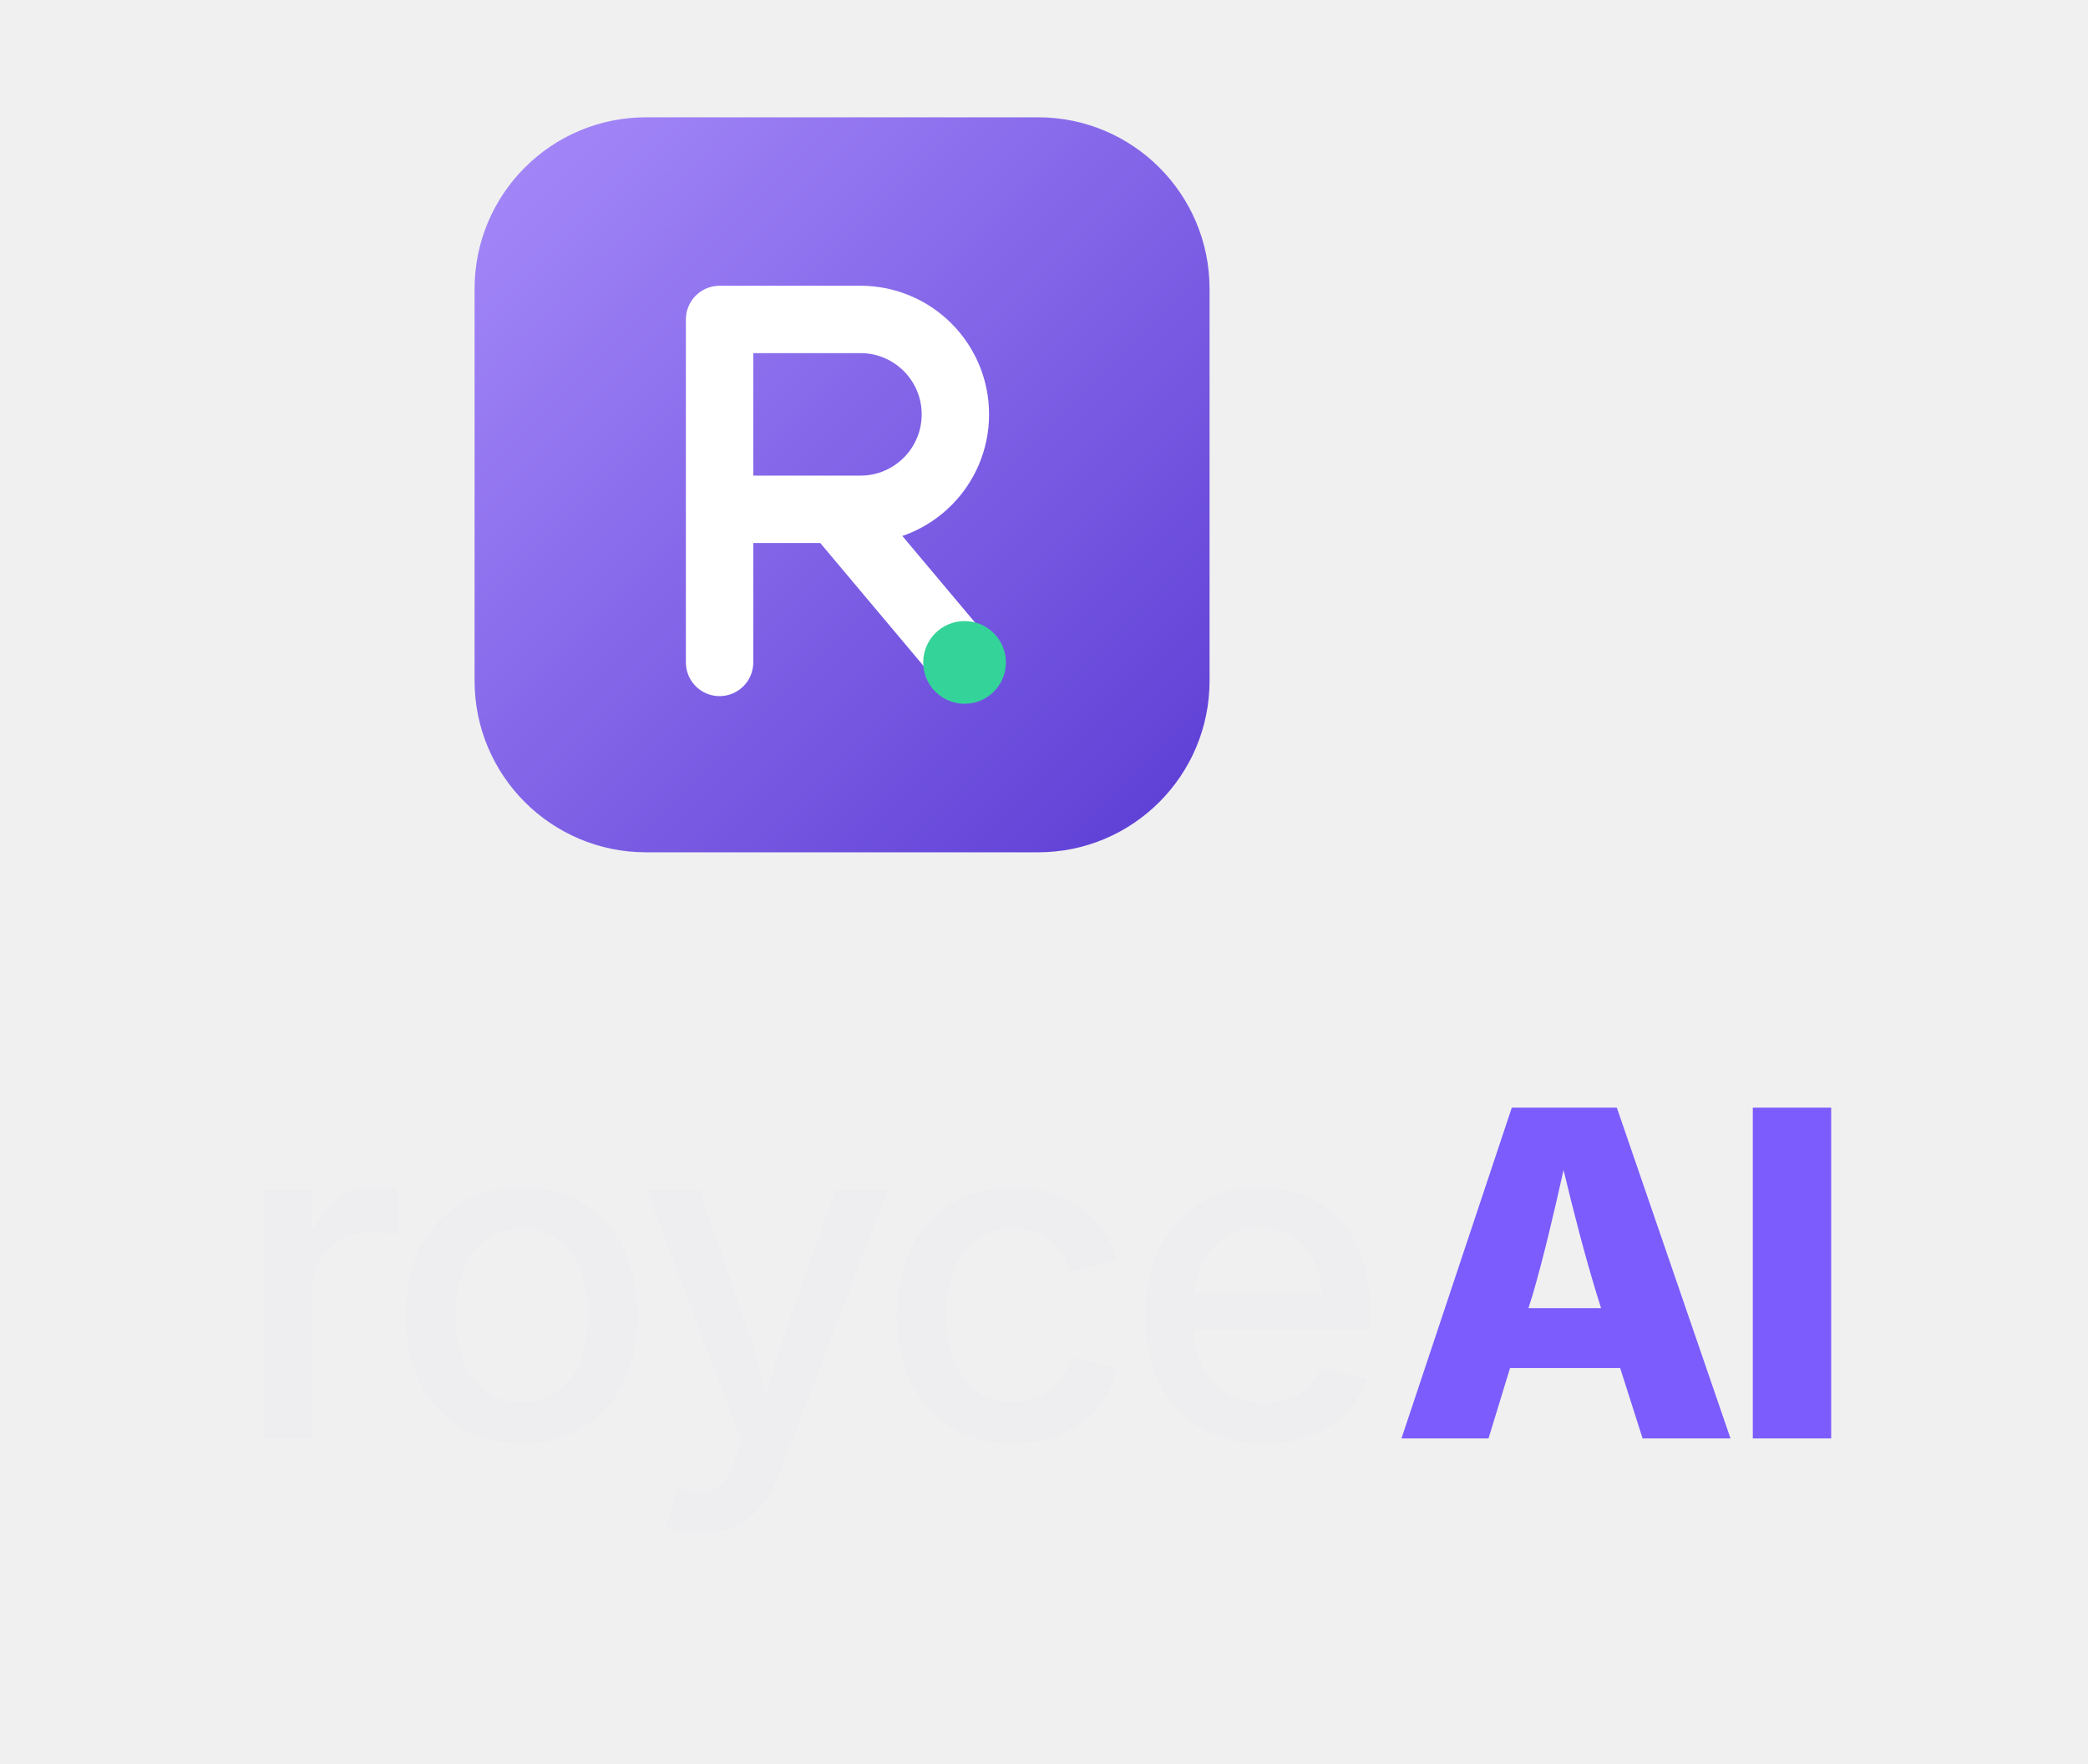
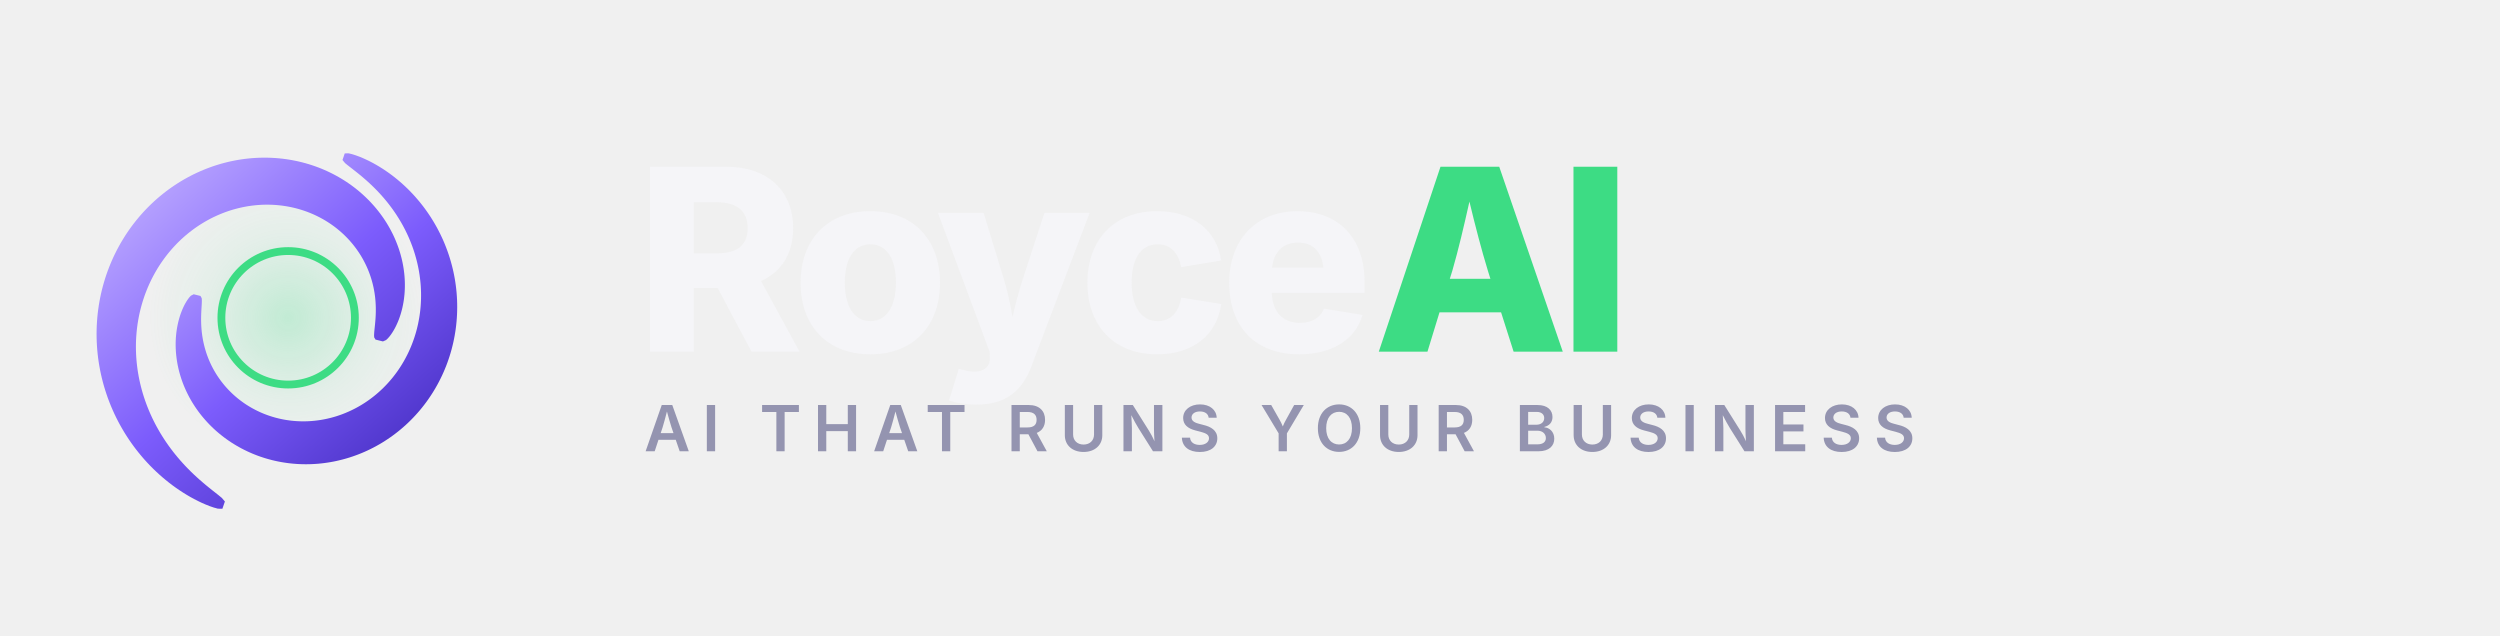
- <svg xmlns="http://www.w3.org/2000/svg" viewBox="0 0 900 760" width="900" height="760" role="img" aria-label="RoyceAI">
+ <svg xmlns="http://www.w3.org/2000/svg" viewBox="0 0 1180 300" width="1180" height="300" role="img" aria-label="RoyceAI — eye of the hurricane">
  <defs>
-     <linearGradient id="g" x1="0" y1="0" x2="1" y2="1">
-       <stop offset="0%" stop-color="#a78bfa" />
-       <stop offset="100%" stop-color="#5b3cd4" />
+     <linearGradient id="l-g" x1="0.1" y1="0" x2="0.9" y2="1">
+       <stop offset="0%" stop-color="#c3b2ff" />
+       <stop offset="52%" stop-color="#7c5cfc" />
+       <stop offset="100%" stop-color="#452dc0" />
    </linearGradient>
+     <radialGradient id="l-e" cx="50%" cy="50%" r="50%">
+       <stop offset="0%" stop-color="#3ddc84" stop-opacity="0.26" />
+       <stop offset="58%" stop-color="#3ddc84" stop-opacity="0.07" />
+       <stop offset="100%" stop-color="#3ddc84" stop-opacity="0" />
+     </radialGradient>
  </defs>
-   <g transform="translate(194,40) scale(0.66)">
-     <rect x="16" y="16" width="480" height="480" rx="112" fill="url(#g)" />
-     <path d="M 176 372 L 176 148 L 268 148 A 62 62 0 0 1 268 272 L 198 272 M 252 272 L 336 372" fill="none" stroke="#ffffff" stroke-width="44" stroke-linecap="round" stroke-linejoin="round" />
-     <circle cx="336" cy="372" r="27" fill="#34d399" />
+   <g transform="translate(10,24) scale(0.4922)">
+     <circle cx="256" cy="256" r="134.0" fill="url(#l-e)" />
+     <path d="M346.90 278.66 L349.91 277.33 L351.71 275.63 L353.27 273.83 L354.68 271.95 L355.99 270.01 L357.21 268.02 L358.35 265.98 L359.42 263.89 L360.42 261.76 L361.36 259.60 L362.23 257.39 L363.03 255.15 L363.78 252.88 L364.46 250.57 L365.09 248.24 L365.65 245.88 L366.15 243.49 L366.59 241.08 L366.97 238.65 L367.28 236.20 L367.54 233.72 L367.73 231.23 L367.86 228.72 L367.93 226.20 L367.94 223.66 L367.88 221.11 L367.76 218.56 L367.58 215.99 L367.33 213.42 L367.02 210.84 L366.65 208.25 L366.21 205.67 L365.71 203.08 L365.15 200.50 L364.52 197.91 L363.82 195.33 L363.07 192.76 L362.25 190.19 L361.36 187.64 L360.41 185.09 L359.40 182.55 L358.33 180.03 L357.19 177.52 L355.99 175.03 L354.72 172.56 L353.40 170.11 L352.01 167.67 L350.56 165.26 L349.05 162.88 L347.48 160.52 L345.84 158.19 L344.15 155.88 L342.40 153.61 L340.59 151.37 L338.72 149.16 L336.80 146.99 L334.82 144.85 L332.78 142.75 L330.69 140.69 L328.54 138.67 L326.34 136.69 L324.09 134.75 L321.79 132.86 L319.43 131.01 L317.03 129.21 L314.58 127.46 L312.08 125.76 L309.53 124.11 L306.94 122.51 L304.30 120.97 L301.62 119.48 L298.90 118.04 L296.13 116.66 L293.33 115.34 L290.49 114.08 L287.61 112.87 L284.70 111.73 L281.75 110.65 L278.77 109.64 L275.75 108.68 L272.71 107.79 L269.63 106.97 L266.53 106.21 L263.41 105.52 L260.26 104.90 L257.08 104.34 L253.89 103.86 L250.67 103.44 L247.44 103.09 L244.19 102.82 L240.92 102.62 L237.65 102.48 L234.35 102.43 L231.05 102.44 L227.74 102.53 L224.43 102.69 L221.11 102.92 L217.78 103.23 L214.45 103.61 L211.13 104.07 L207.80 104.60 L204.48 105.21 L201.16 105.89 L197.85 106.65 L194.55 107.48 L191.26 108.39 L187.98 109.37 L184.71 110.43 L181.46 111.56 L178.23 112.77 L175.02 114.05 L171.82 115.40 L168.65 116.83 L165.50 118.33 L162.38 119.90 L159.29 121.55 L156.22 123.26 L153.19 125.05 L150.19 126.91 L147.22 128.84 L144.29 130.84 L141.39 132.90 L138.54 135.04 L135.72 137.24 L132.95 139.51 L130.22 141.84 L127.54 144.24 L124.90 146.71 L122.32 149.23 L119.78 151.82 L117.29 154.47 L114.86 157.17 L112.48 159.94 L110.16 162.77 L107.90 165.65 L105.69 168.58 L103.54 171.57 L101.46 174.61 L99.44 177.71 L97.48 180.85 L95.58 184.04 L93.76 187.28 L92.00 190.57 L90.30 193.90 L88.68 197.27 L87.13 200.69 L85.65 204.14 L84.25 207.63 L82.91 211.16 L81.66 214.73 L80.47 218.33 L79.37 221.96 L78.34 225.62 L77.39 229.31 L76.52 233.02 L75.73 236.76 L75.02 240.53 L74.39 244.31 L73.84 248.12 L73.37 251.94 L72.99 255.78 L72.69 259.64 L72.47 263.50 L72.34 267.38 L72.29 271.26 L72.33 275.16 L72.45 279.05 L72.66 282.95 L72.95 286.86 L73.33 290.76 L73.79 294.65 L74.34 298.55 L74.98 302.43 L75.70 306.31 L76.51 310.18 L77.40 314.03 L78.38 317.87 L79.44 321.69 L80.59 325.50 L81.83 329.28 L83.14 333.04 L84.55 336.78 L86.03 340.49 L87.60 344.17 L89.25 347.83 L90.99 351.45 L92.80 355.03 L94.70 358.58 L96.68 362.09 L98.73 365.56 L100.87 368.99 L103.08 372.38 L105.37 375.72 L107.74 379.01 L110.18 382.25 L112.70 385.44 L115.29 388.58 L117.95 391.66 L120.69 394.68 L123.49 397.65 L126.36 400.55 L129.31 403.39 L132.32 406.16 L135.39 408.87 L138.53 411.50 L141.73 414.07 L144.99 416.56 L148.32 418.97 L151.70 421.30 L155.14 423.55 L158.64 425.72 L162.19 427.79 L165.80 429.77 L169.46 431.65 L173.18 433.43 L176.95 435.08 L180.77 436.60 L184.66 437.94 L188.64 439.04 L192.94 439.13 L195.34 432.17 L192.43 428.73 L189.29 426.14 L186.16 423.67 L183.06 421.23 L180.01 418.79 L177.01 416.33 L174.07 413.85 L171.18 411.34 L168.35 408.80 L165.57 406.23 L162.86 403.62 L160.21 400.97 L157.62 398.29 L155.10 395.57 L152.64 392.82 L150.25 390.04 L147.92 387.22 L145.65 384.37 L143.46 381.49 L141.33 378.58 L139.27 375.64 L137.28 372.67 L135.36 369.67 L133.50 366.65 L131.72 363.61 L130.00 360.54 L128.36 357.45 L126.79 354.34 L125.28 351.21 L123.85 348.06 L122.49 344.90 L121.20 341.73 L119.98 338.54 L118.83 335.34 L117.75 332.13 L116.75 328.91 L115.81 325.69 L114.95 322.46 L114.15 319.22 L113.43 315.98 L112.78 312.74 L112.20 309.51 L111.68 306.27 L111.24 303.04 L110.87 299.81 L110.56 296.58 L110.32 293.37 L110.16 290.16 L110.05 286.96 L110.02 283.78 L110.05 280.60 L110.15 277.44 L110.32 274.30 L110.55 271.17 L110.84 268.06 L111.20 264.97 L111.62 261.90 L112.10 258.85 L112.65 255.83 L113.25 252.83 L113.92 249.85 L114.64 246.90 L115.43 243.98 L116.27 241.09 L117.17 238.23 L118.12 235.39 L119.13 232.59 L120.20 229.83 L121.32 227.09 L122.49 224.39 L123.71 221.73 L124.98 219.11 L126.31 216.52 L127.68 213.97 L129.10 211.46 L130.56 208.99 L132.07 206.56 L133.63 204.17 L135.23 201.83 L136.87 199.53 L138.55 197.27 L140.27 195.06 L142.04 192.89 L143.84 190.77 L145.67 188.69 L147.55 186.66 L149.45 184.68 L151.39 182.75 L153.36 180.87 L155.37 179.04 L157.40 177.25 L159.46 175.52 L161.55 173.83 L163.67 172.20 L165.81 170.62 L167.98 169.09 L170.17 167.61 L172.38 166.18 L174.61 164.81 L176.86 163.48 L179.13 162.21 L181.41 161.00 L183.71 159.83 L186.03 158.72 L188.36 157.66 L190.70 156.66 L193.05 155.70 L195.41 154.80 L197.79 153.96 L200.16 153.16 L202.55 152.42 L204.94 151.74 L207.34 151.10 L209.74 150.52 L212.14 149.99 L214.54 149.51 L216.94 149.08 L219.34 148.71 L221.74 148.39 L224.14 148.11 L226.53 147.89 L228.91 147.72 L231.29 147.60 L233.66 147.53 L236.03 147.51 L238.38 147.54 L240.72 147.62 L243.06 147.74 L245.38 147.92 L247.68 148.14 L249.98 148.40 L252.25 148.72 L254.52 149.08 L256.76 149.48 L258.99 149.93 L261.20 150.43 L263.39 150.96 L265.56 151.54 L267.71 152.17 L269.83 152.83 L271.94 153.54 L274.02 154.28 L276.08 155.07 L278.11 155.90 L280.12 156.76 L282.10 157.66 L284.05 158.60 L285.98 159.57 L287.88 160.59 L289.76 161.63 L291.60 162.71 L293.41 163.82 L295.20 164.97 L296.95 166.15 L298.67 167.36 L300.36 168.59 L302.02 169.86 L303.64 171.16 L305.24 172.49 L306.80 173.84 L308.32 175.22 L309.82 176.62 L311.27 178.05 L312.70 179.50 L314.09 180.98 L315.44 182.48 L316.76 184.00 L318.04 185.54 L319.28 187.10 L320.49 188.68 L321.67 190.28 L322.80 191.90 L323.91 193.53 L324.97 195.18 L326.00 196.84 L326.99 198.52 L327.94 200.21 L328.85 201.91 L329.73 203.63 L330.58 205.35 L331.38 207.09 L332.15 208.84 L332.88 210.59 L333.57 212.35 L334.23 214.13 L334.85 215.90 L335.44 217.68 L335.98 219.47 L336.50 221.26 L336.97 223.06 L337.41 224.86 L337.82 226.66 L338.19 228.46 L338.52 230.27 L338.83 232.07 L339.09 233.88 L339.33 235.68 L339.53 237.48 L339.70 239.28 L339.83 241.08 L339.94 242.88 L340.01 244.67 L340.06 246.46 L340.07 248.24 L340.06 250.02 L340.02 251.80 L339.96 253.57 L339.87 255.33 L339.76 257.10 L339.62 258.85 L339.47 260.61 L339.31 262.36 L339.13 264.10 L338.95 265.85 L338.77 267.60 L338.60 269.35 L338.47 271.12 L338.40 272.90 L338.51 274.74 L339.76 276.88 Z" fill="url(#l-g)" />
+     <path d="M165.42 233.42 L162.72 234.82 L161.13 236.54 L159.76 238.36 L158.52 240.24 L157.38 242.18 L156.33 244.16 L155.35 246.19 L154.45 248.25 L153.61 250.35 L152.83 252.48 L152.11 254.64 L151.46 256.83 L150.86 259.05 L150.33 261.29 L149.85 263.55 L149.43 265.84 L149.07 268.14 L148.76 270.46 L148.52 272.80 L148.33 275.16 L148.20 277.53 L148.13 279.91 L148.12 282.31 L148.17 284.71 L148.28 287.12 L148.44 289.54 L148.67 291.96 L148.95 294.39 L149.29 296.82 L149.69 299.25 L150.15 301.68 L150.67 304.10 L151.24 306.53 L151.88 308.95 L152.58 311.36 L153.33 313.77 L154.14 316.16 L155.01 318.55 L155.94 320.92 L156.93 323.28 L157.97 325.63 L159.08 327.96 L160.24 330.27 L161.45 332.56 L162.73 334.84 L164.05 337.09 L165.44 339.31 L166.88 341.52 L168.37 343.70 L169.92 345.85 L171.52 347.97 L173.18 350.06 L174.89 352.12 L176.65 354.15 L178.46 356.15 L180.32 358.11 L182.23 360.04 L184.19 361.92 L186.19 363.77 L188.25 365.58 L190.35 367.35 L192.50 369.07 L194.69 370.76 L196.93 372.40 L199.20 373.99 L201.52 375.54 L203.89 377.03 L206.29 378.48 L208.73 379.88 L211.20 381.23 L213.72 382.53 L216.27 383.78 L218.85 384.97 L221.47 386.11 L224.12 387.19 L226.80 388.22 L229.51 389.19 L232.25 390.10 L235.01 390.95 L237.80 391.74 L240.61 392.48 L243.45 393.15 L246.31 393.76 L249.19 394.32 L252.09 394.80 L255.01 395.23 L257.94 395.59 L260.89 395.89 L263.85 396.12 L266.82 396.29 L269.80 396.40 L272.79 396.43 L275.79 396.41 L278.79 396.31 L281.80 396.15 L284.82 395.93 L287.83 395.63 L290.84 395.27 L293.85 394.84 L296.86 394.35 L299.87 393.79 L302.86 393.16 L305.85 392.46 L308.83 391.70 L311.80 390.87 L314.76 389.98 L317.70 389.01 L320.63 387.98 L323.54 386.89 L326.44 385.73 L329.31 384.50 L332.16 383.21 L334.99 381.85 L337.79 380.43 L340.57 378.94 L343.32 377.40 L346.04 375.78 L348.73 374.11 L351.39 372.37 L354.02 370.58 L356.61 368.72 L359.16 366.80 L361.68 364.83 L364.16 362.79 L366.59 360.70 L368.99 358.55 L371.34 356.35 L373.65 354.09 L375.92 351.77 L378.13 349.41 L380.30 346.99 L382.42 344.52 L384.49 342.00 L386.51 339.43 L388.47 336.82 L390.38 334.15 L392.23 331.44 L394.03 328.69 L395.77 325.90 L397.45 323.06 L399.08 320.18 L400.64 317.26 L402.14 314.30 L403.58 311.31 L404.96 308.28 L406.27 305.22 L407.52 302.13 L408.70 299.00 L409.81 295.84 L410.86 292.66 L411.84 289.45 L412.75 286.21 L413.59 282.95 L414.36 279.67 L415.06 276.36 L415.69 273.04 L416.25 269.70 L416.74 266.34 L417.15 262.97 L417.49 259.59 L417.76 256.19 L417.95 252.79 L418.07 249.37 L418.12 245.96 L418.09 242.53 L417.99 239.10 L417.81 235.68 L417.56 232.25 L417.23 228.82 L416.83 225.40 L416.35 221.98 L415.80 218.57 L415.17 215.17 L414.47 211.78 L413.69 208.40 L412.84 205.04 L411.91 201.69 L410.91 198.36 L409.84 195.05 L408.69 191.76 L407.47 188.49 L406.18 185.24 L404.82 182.02 L403.38 178.83 L401.87 175.67 L400.29 172.54 L398.65 169.44 L396.93 166.38 L395.14 163.35 L393.29 160.36 L391.37 157.40 L389.38 154.49 L387.33 151.62 L385.21 148.80 L383.03 146.02 L380.78 143.29 L378.47 140.61 L376.10 137.97 L373.67 135.40 L371.19 132.87 L368.64 130.40 L366.04 127.99 L363.38 125.64 L360.66 123.34 L357.90 121.11 L355.08 118.95 L352.20 116.85 L349.28 114.82 L346.31 112.86 L343.29 110.98 L340.23 109.17 L337.12 107.44 L333.96 105.80 L330.76 104.25 L327.52 102.79 L324.23 101.44 L320.89 100.21 L317.51 99.13 L314.05 98.28 L310.29 98.34 L308.11 104.67 L310.59 107.66 L313.30 109.87 L316.00 111.97 L318.67 114.04 L321.30 116.11 L323.89 118.19 L326.44 120.29 L328.94 122.42 L331.40 124.57 L333.80 126.75 L336.16 128.96 L338.46 131.20 L340.71 133.47 L342.91 135.78 L345.05 138.11 L347.15 140.48 L349.18 142.87 L351.16 145.29 L353.09 147.75 L354.95 150.22 L356.76 152.73 L358.52 155.26 L360.21 157.81 L361.85 160.39 L363.43 162.99 L364.95 165.61 L366.41 168.25 L367.81 170.91 L369.15 173.59 L370.43 176.28 L371.65 178.99 L372.81 181.71 L373.91 184.45 L374.96 187.20 L375.94 189.95 L376.86 192.72 L377.71 195.50 L378.51 198.28 L379.25 201.07 L379.93 203.86 L380.55 206.65 L381.11 209.45 L381.61 212.25 L382.04 215.05 L382.42 217.84 L382.74 220.63 L383.01 223.42 L383.21 226.21 L383.35 228.98 L383.44 231.75 L383.47 234.51 L383.44 237.26 L383.35 240.00 L383.21 242.73 L383.01 245.45 L382.76 248.15 L382.45 250.83 L382.09 253.50 L381.67 256.15 L381.20 258.78 L380.68 261.39 L380.10 263.99 L379.48 266.56 L378.80 269.10 L378.07 271.63 L377.29 274.13 L376.47 276.60 L375.59 279.05 L374.67 281.47 L373.70 283.86 L372.68 286.23 L371.62 288.56 L370.52 290.86 L369.37 293.13 L368.18 295.37 L366.95 297.58 L365.67 299.75 L364.36 301.89 L363.00 304.00 L361.61 306.06 L360.18 308.10 L358.71 310.09 L357.20 312.05 L355.67 313.96 L354.09 315.84 L352.49 317.68 L350.85 319.48 L349.18 321.24 L347.48 322.96 L345.75 324.64 L343.99 326.28 L342.20 327.87 L340.39 329.42 L338.55 330.93 L336.69 332.39 L334.81 333.81 L332.90 335.19 L330.97 336.52 L329.02 337.81 L327.05 339.05 L325.06 340.25 L323.05 341.40 L321.03 342.51 L318.99 343.57 L316.93 344.58 L314.86 345.55 L312.78 346.47 L310.69 347.35 L308.59 348.18 L306.48 348.97 L304.35 349.70 L302.23 350.40 L300.09 351.04 L297.95 351.64 L295.80 352.19 L293.65 352.70 L291.50 353.16 L289.34 353.58 L287.18 353.95 L285.02 354.27 L282.87 354.55 L280.71 354.78 L278.56 354.97 L276.41 355.12 L274.27 355.22 L272.13 355.27 L269.99 355.28 L267.87 355.25 L265.75 355.17 L263.64 355.05 L261.54 354.89 L259.45 354.69 L257.37 354.44 L255.30 354.15 L253.24 353.82 L251.20 353.45 L249.18 353.04 L247.16 352.59 L245.17 352.10 L243.19 351.57 L241.22 351.00 L239.28 350.39 L237.35 349.75 L235.44 349.07 L233.56 348.35 L231.69 347.60 L229.84 346.81 L228.02 345.98 L226.22 345.12 L224.44 344.23 L222.69 343.30 L220.95 342.35 L219.25 341.35 L217.57 340.33 L215.91 339.28 L214.28 338.20 L212.68 337.08 L211.11 335.94 L209.56 334.77 L208.04 333.57 L206.55 332.35 L205.09 331.10 L203.65 329.82 L202.25 328.52 L200.88 327.19 L199.53 325.84 L198.22 324.47 L196.94 323.07 L195.69 321.66 L194.47 320.22 L193.29 318.76 L192.13 317.28 L191.01 315.79 L189.92 314.27 L188.87 312.74 L187.84 311.19 L186.85 309.63 L185.90 308.05 L184.97 306.45 L184.08 304.84 L183.23 303.22 L182.40 301.58 L181.61 299.94 L180.86 298.28 L180.14 296.61 L179.45 294.93 L178.80 293.24 L178.18 291.54 L177.59 289.84 L177.04 288.12 L176.52 286.40 L176.03 284.68 L175.58 282.94 L175.16 281.21 L174.77 279.47 L174.41 277.72 L174.09 275.97 L173.80 274.22 L173.54 272.47 L173.31 270.72 L173.11 268.96 L172.95 267.20 L172.81 265.44 L172.70 263.69 L172.62 261.93 L172.57 260.17 L172.54 258.42 L172.54 256.66 L172.56 254.91 L172.61 253.15 L172.67 251.40 L172.75 249.65 L172.85 247.89 L172.95 246.14 L173.06 244.38 L173.15 242.61 L173.22 240.83 L173.23 239.02 L173.10 237.17 L171.92 235.04 Z" fill="url(#l-g)" />
+     <circle cx="256" cy="256" r="64.0" fill="none" stroke="#3ddc84" stroke-width="7.5" />
  </g>
-   <text x="450" y="620" text-anchor="middle" font-family="Inter, Helvetica Neue, Helvetica, Arial, sans-serif" font-size="196" font-weight="500" letter-spacing="-6" fill="#eeeef0">royce<tspan font-weight="800" fill="#7c5cfc">AI</tspan>
+   <text x="300" y="166" font-family="Inter, Segoe UI, Helvetica Neue, Arial" font-size="120" font-weight="800" letter-spacing="-4.5" fill="#f5f5f8">Royce<tspan fill="#3ddc84">AI</tspan>
  </text>
+   <text x="304" y="213" font-family="Inter, Segoe UI, Helvetica Neue, Arial" font-size="30" font-weight="600" letter-spacing="5.6" fill="#9494b0">AI THAT RUNS YOUR BUSINESS</text>
</svg>
